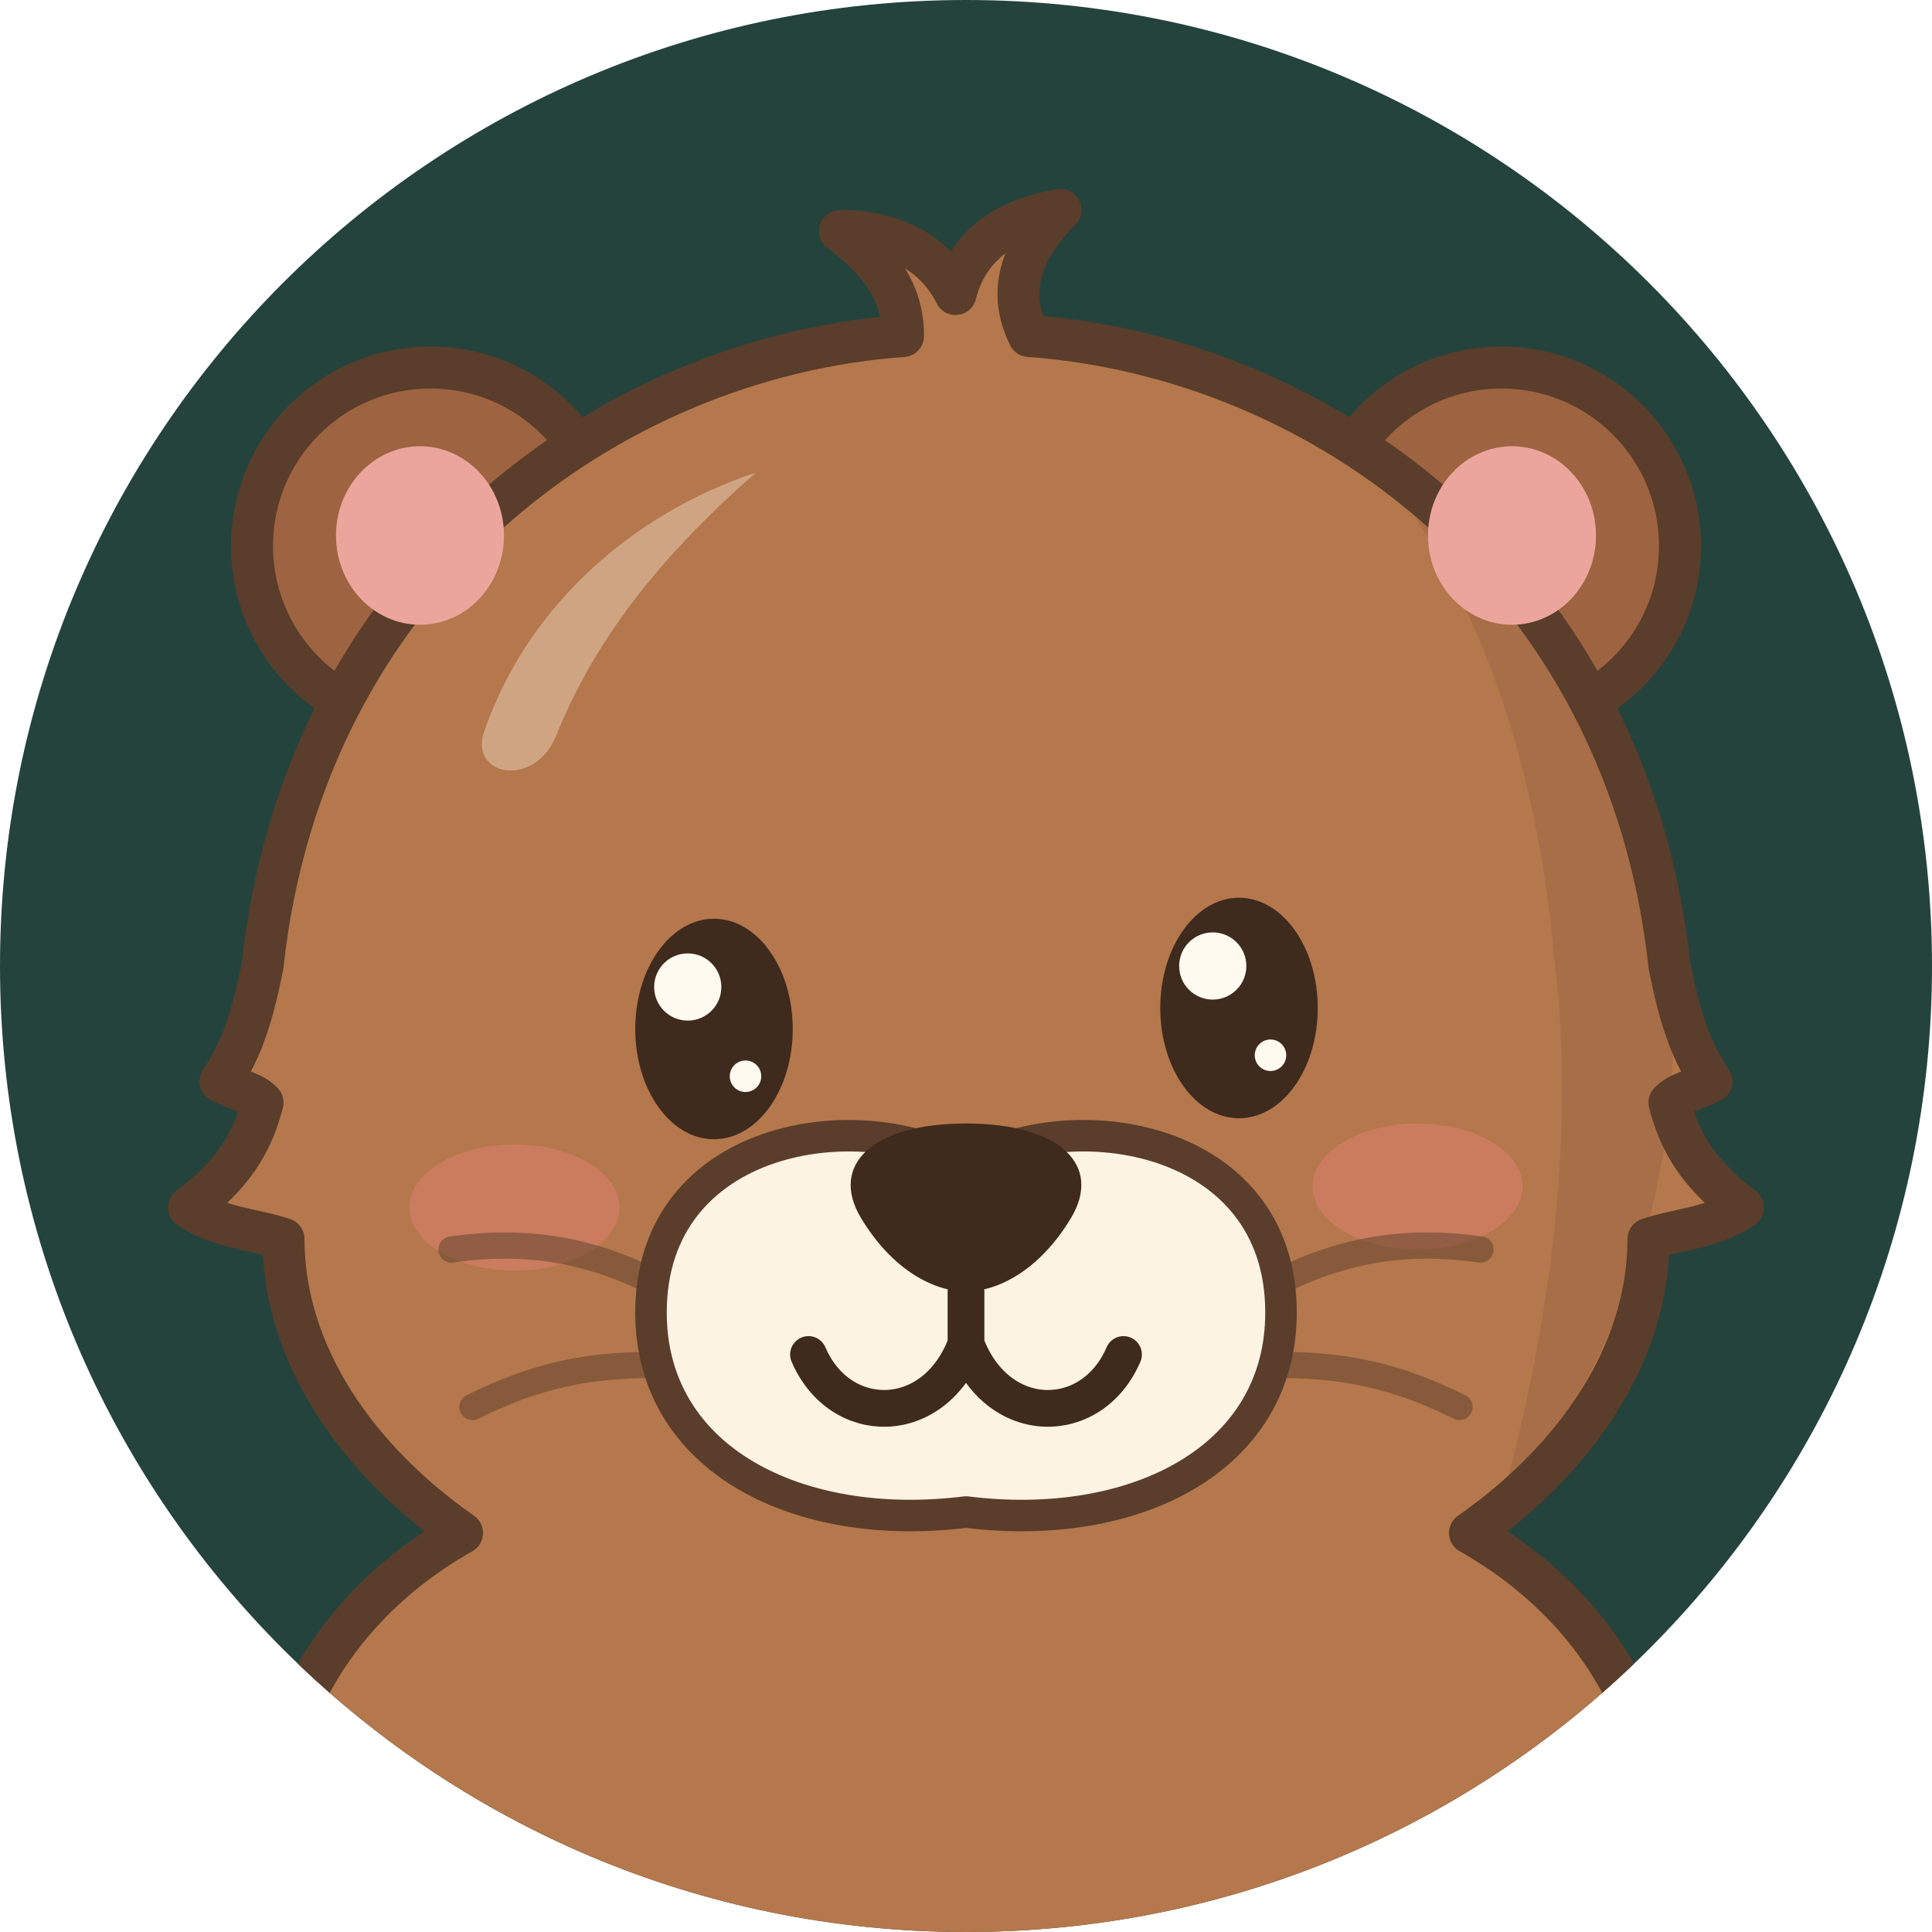
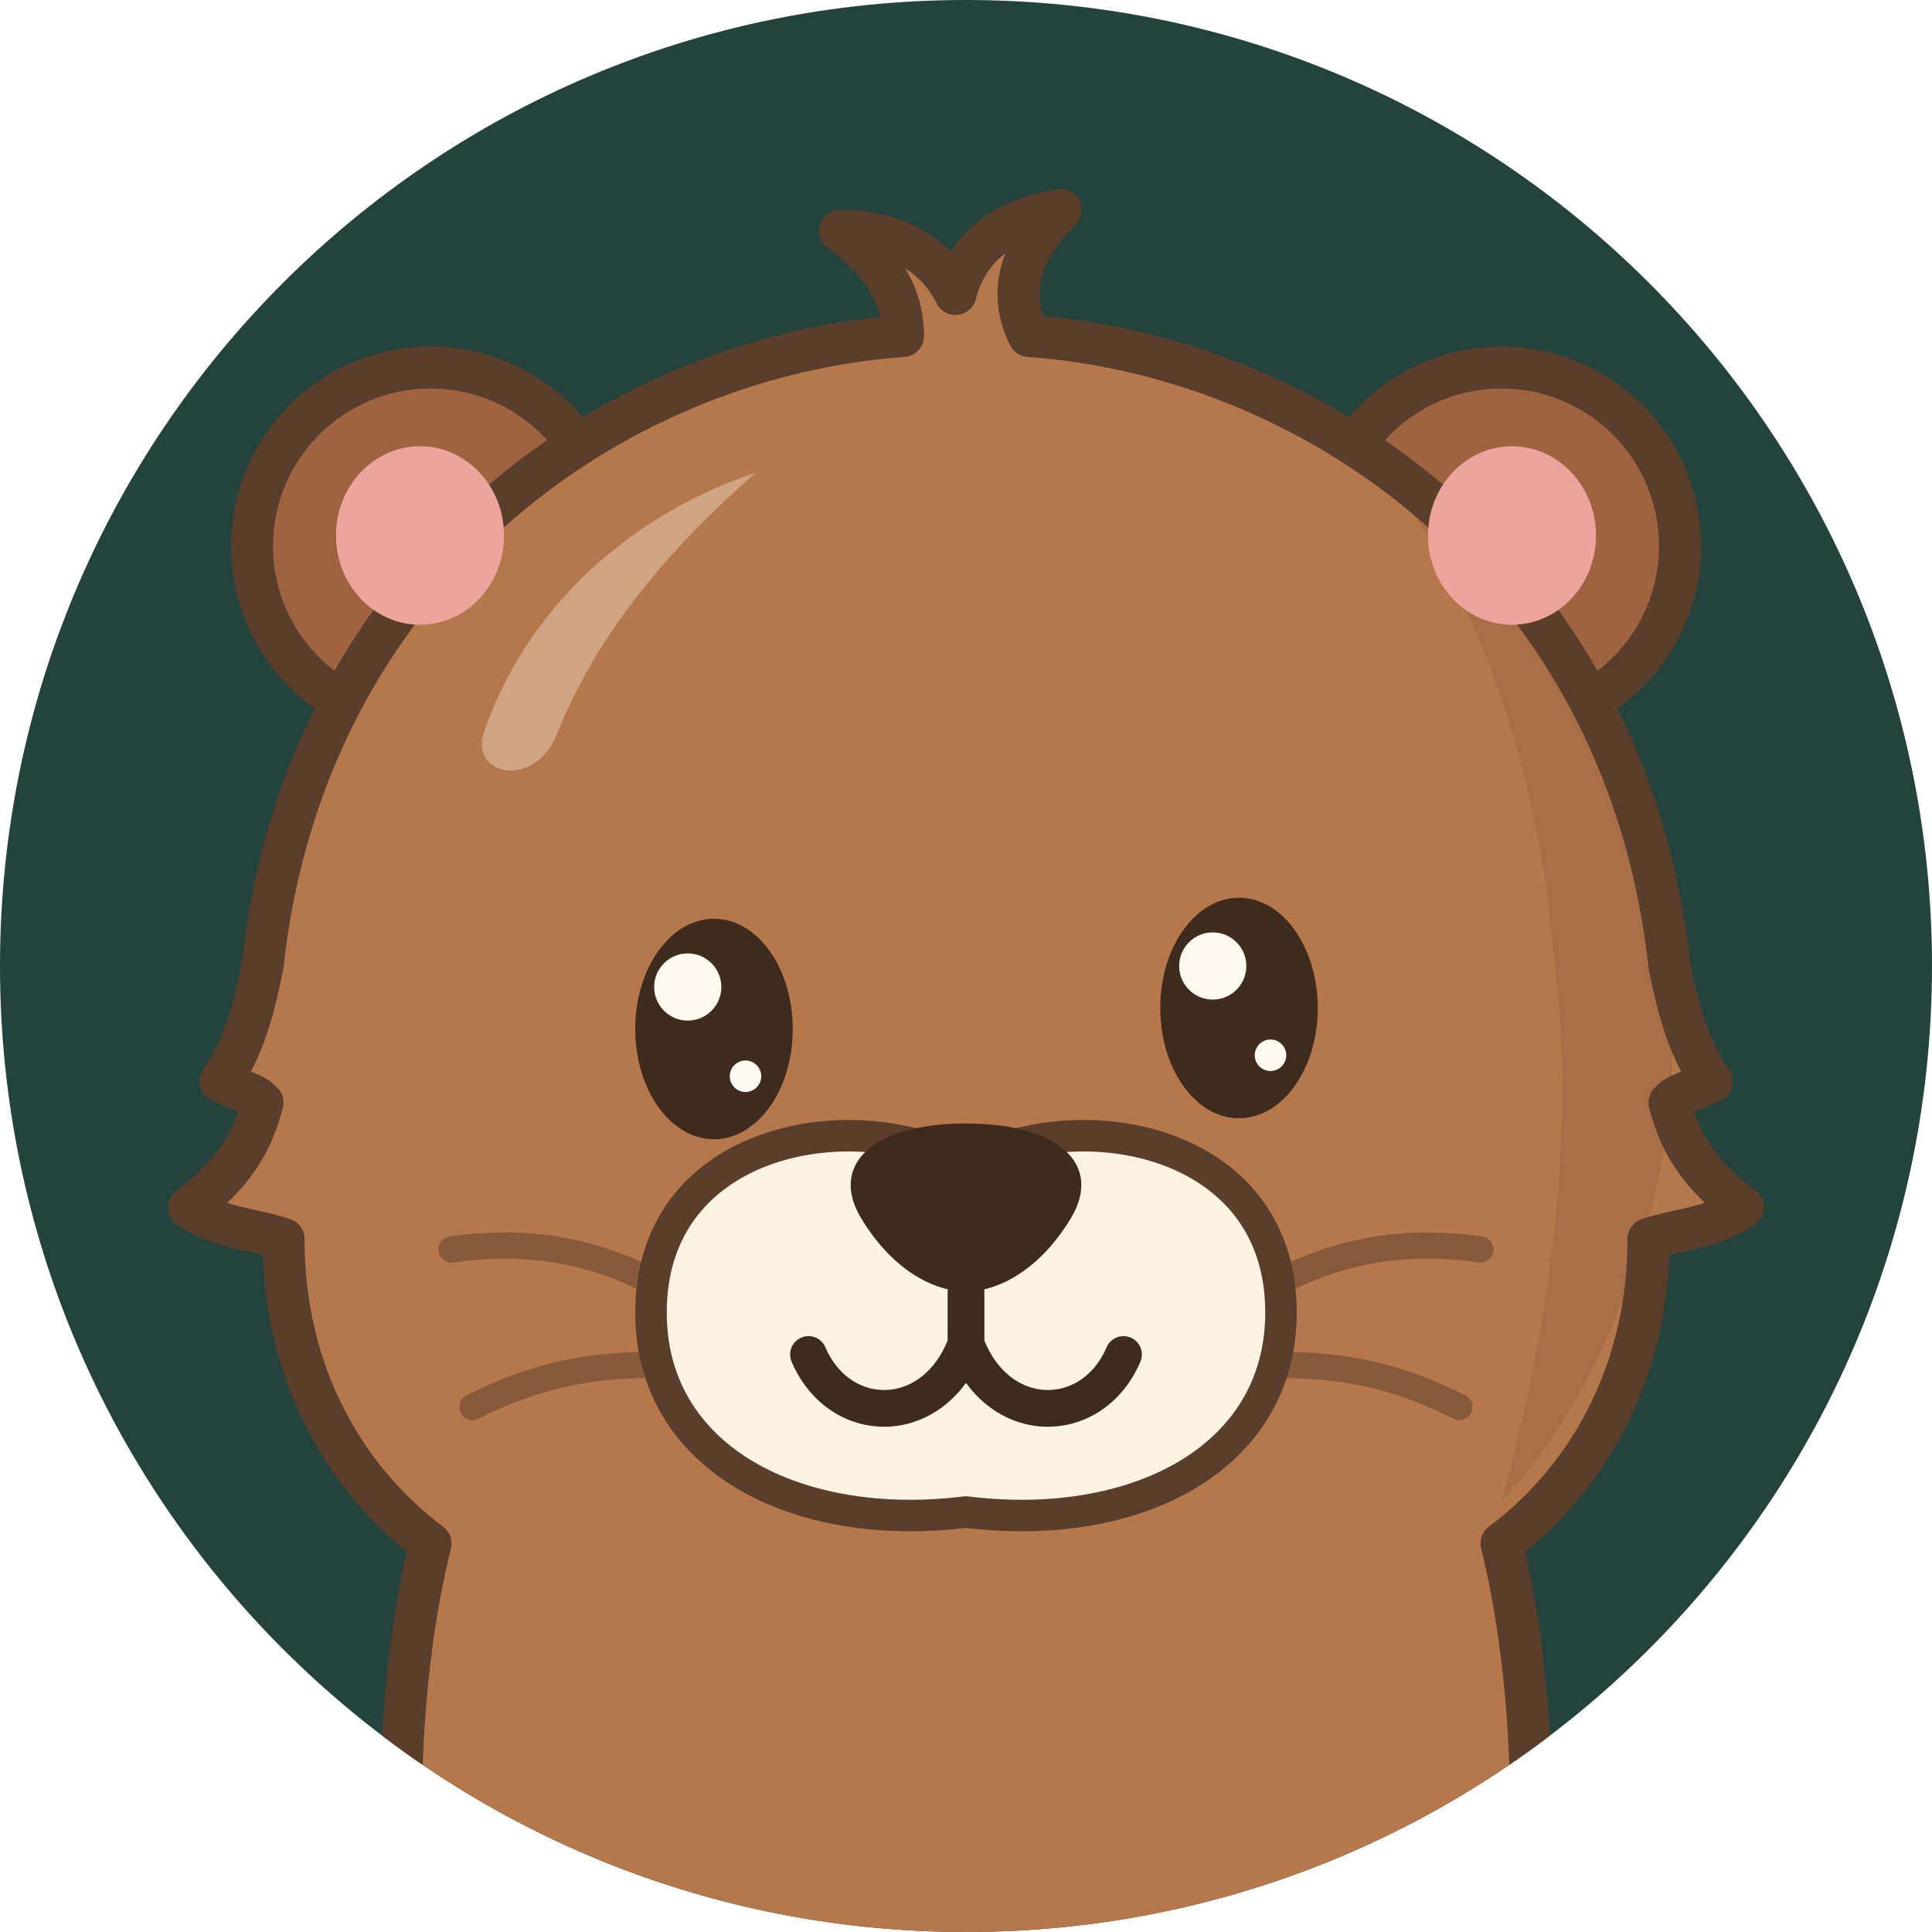
<svg xmlns="http://www.w3.org/2000/svg" viewBox="18 -7 184 184" role="img" aria-label="On-task Otter">
  <clipPath id="badge">
    <circle cx="110" cy="85" r="92" />
  </clipPath>
  <circle cx="110" cy="85" r="92" fill="#25433d" />
  <g clip-path="url(#badge)">
    <g fill="#9e6340" stroke="#5a3d2b" stroke-width="4">
      <circle cx="59" cy="45" r="17" />
      <circle cx="161" cy="45" r="17" />
    </g>
-     <path fill="#b5774c" stroke="#5a3d2b" stroke-width="4" stroke-linejoin="round" d="M104 25C76 27 47 48 43 85c-1 5-2 8-4 11 2 1 3 1 4 2-1 4-3 7-7 10 3 2 6 2 9 3 0 11 7 21 17 28-16 9-23 27-14 43 12 17 112 17 124 0 9-16 2-34-14-43 10-7 17-17 17-28 3-1 6-1 9-3-4-3-6-6-7-10 1-1 2-1 4-2-2-3-3-6-4-11-4-37-33-58-61-60-2-4-1-8 3-12-6 1-9 4-10 8-2-4-6-6-11-6 4 3 6 6 6 10Z" />
+     <path fill="#b5774c" stroke="#5a3d2b" stroke-width="4" stroke-linejoin="round" d="M104 25 C76 27 47 48 43 85 C42 90 41 93 39 96 C41 97 42 97 43 98 C42 102 40 105 36 108 C39 110 42 110 45 111 C45 124 51 134 59 140 C56 152 55 170 58 184 C66 199 154 199 162 184 C165 170 164 152 161 140 C169 134 175 124 175 111 C178 110 181 110 184 108 C180 105 178 102 177 98 C178 97 179 97 181 96 C179 93 178 90 177 85 C173 48 144 27 116 25 C114 21 115 17 119 13 C113 14 110 17 109 21 C107 17 103 15 98 15 C102 18 104 21 104 25Z" />
    <path fill="#5a3d2b" opacity=".15" d="M146 33c19 12 29 29 31 52 2 19-5 39-16 51 5-18 7-36 5-52-2-22-9-38-20-51Z" />
    <path fill="#fff8ea" opacity=".35" d="M64 63c4-12 14-21 26-25-8 7-15 15-19 25-2 5-8 4-7 0Z" />
    <ellipse cx="58" cy="44" rx="8" ry="8.5" fill="#eba59c" />
    <ellipse cx="162" cy="44" rx="8" ry="8.5" fill="#eba59c" />
-     <g fill="#ec8478" opacity=".4">
-       <ellipse cx="67" cy="108" rx="10" ry="6" />
-       <ellipse cx="153" cy="106" rx="10" ry="6" />
-     </g>
    <path fill="#fdf3e3" stroke="#5a3d2b" stroke-width="3" stroke-linejoin="round" d="M110 104c-10-6-30-3-30 14 0 14 14 21 30 19 16 2 30-5 30-19 0-17-20-20-30-14Z" />
    <path fill="none" stroke="#5a3d2b" stroke-width="2.5" stroke-linecap="round" opacity=".5" d="M80 115c-6-3-12-4-19-3M80 123c-6 0-11 1-17 4M140 115c6-3 12-4 19-3M140 123c6 0 11 1 17 4" />
    <g fill="#3f2a1e">
      <ellipse cx="86" cy="91" rx="7.5" ry="10.5" />
      <ellipse cx="136" cy="89" rx="7.5" ry="10.5" />
      <path d="M110 100c9 0 13 4 10 9-3 5-7 7-10 7s-7-2-10-7c-3-5 1-9 10-9Z" />
    </g>
    <g fill="#fffaf0">
      <circle cx="83.5" cy="87" r="3.2" />
      <circle cx="133.5" cy="85" r="3.2" />
      <circle cx="89" cy="95.5" r="1.5" />
      <circle cx="139" cy="93.5" r="1.5" />
    </g>
    <path fill="none" stroke="#3f2a1e" stroke-width="3.5" stroke-linecap="round" d="M110 116v5M110 121c-3 8-12 8-15 1M110 121c3 8 12 8 15 1" />
  </g>
</svg>
